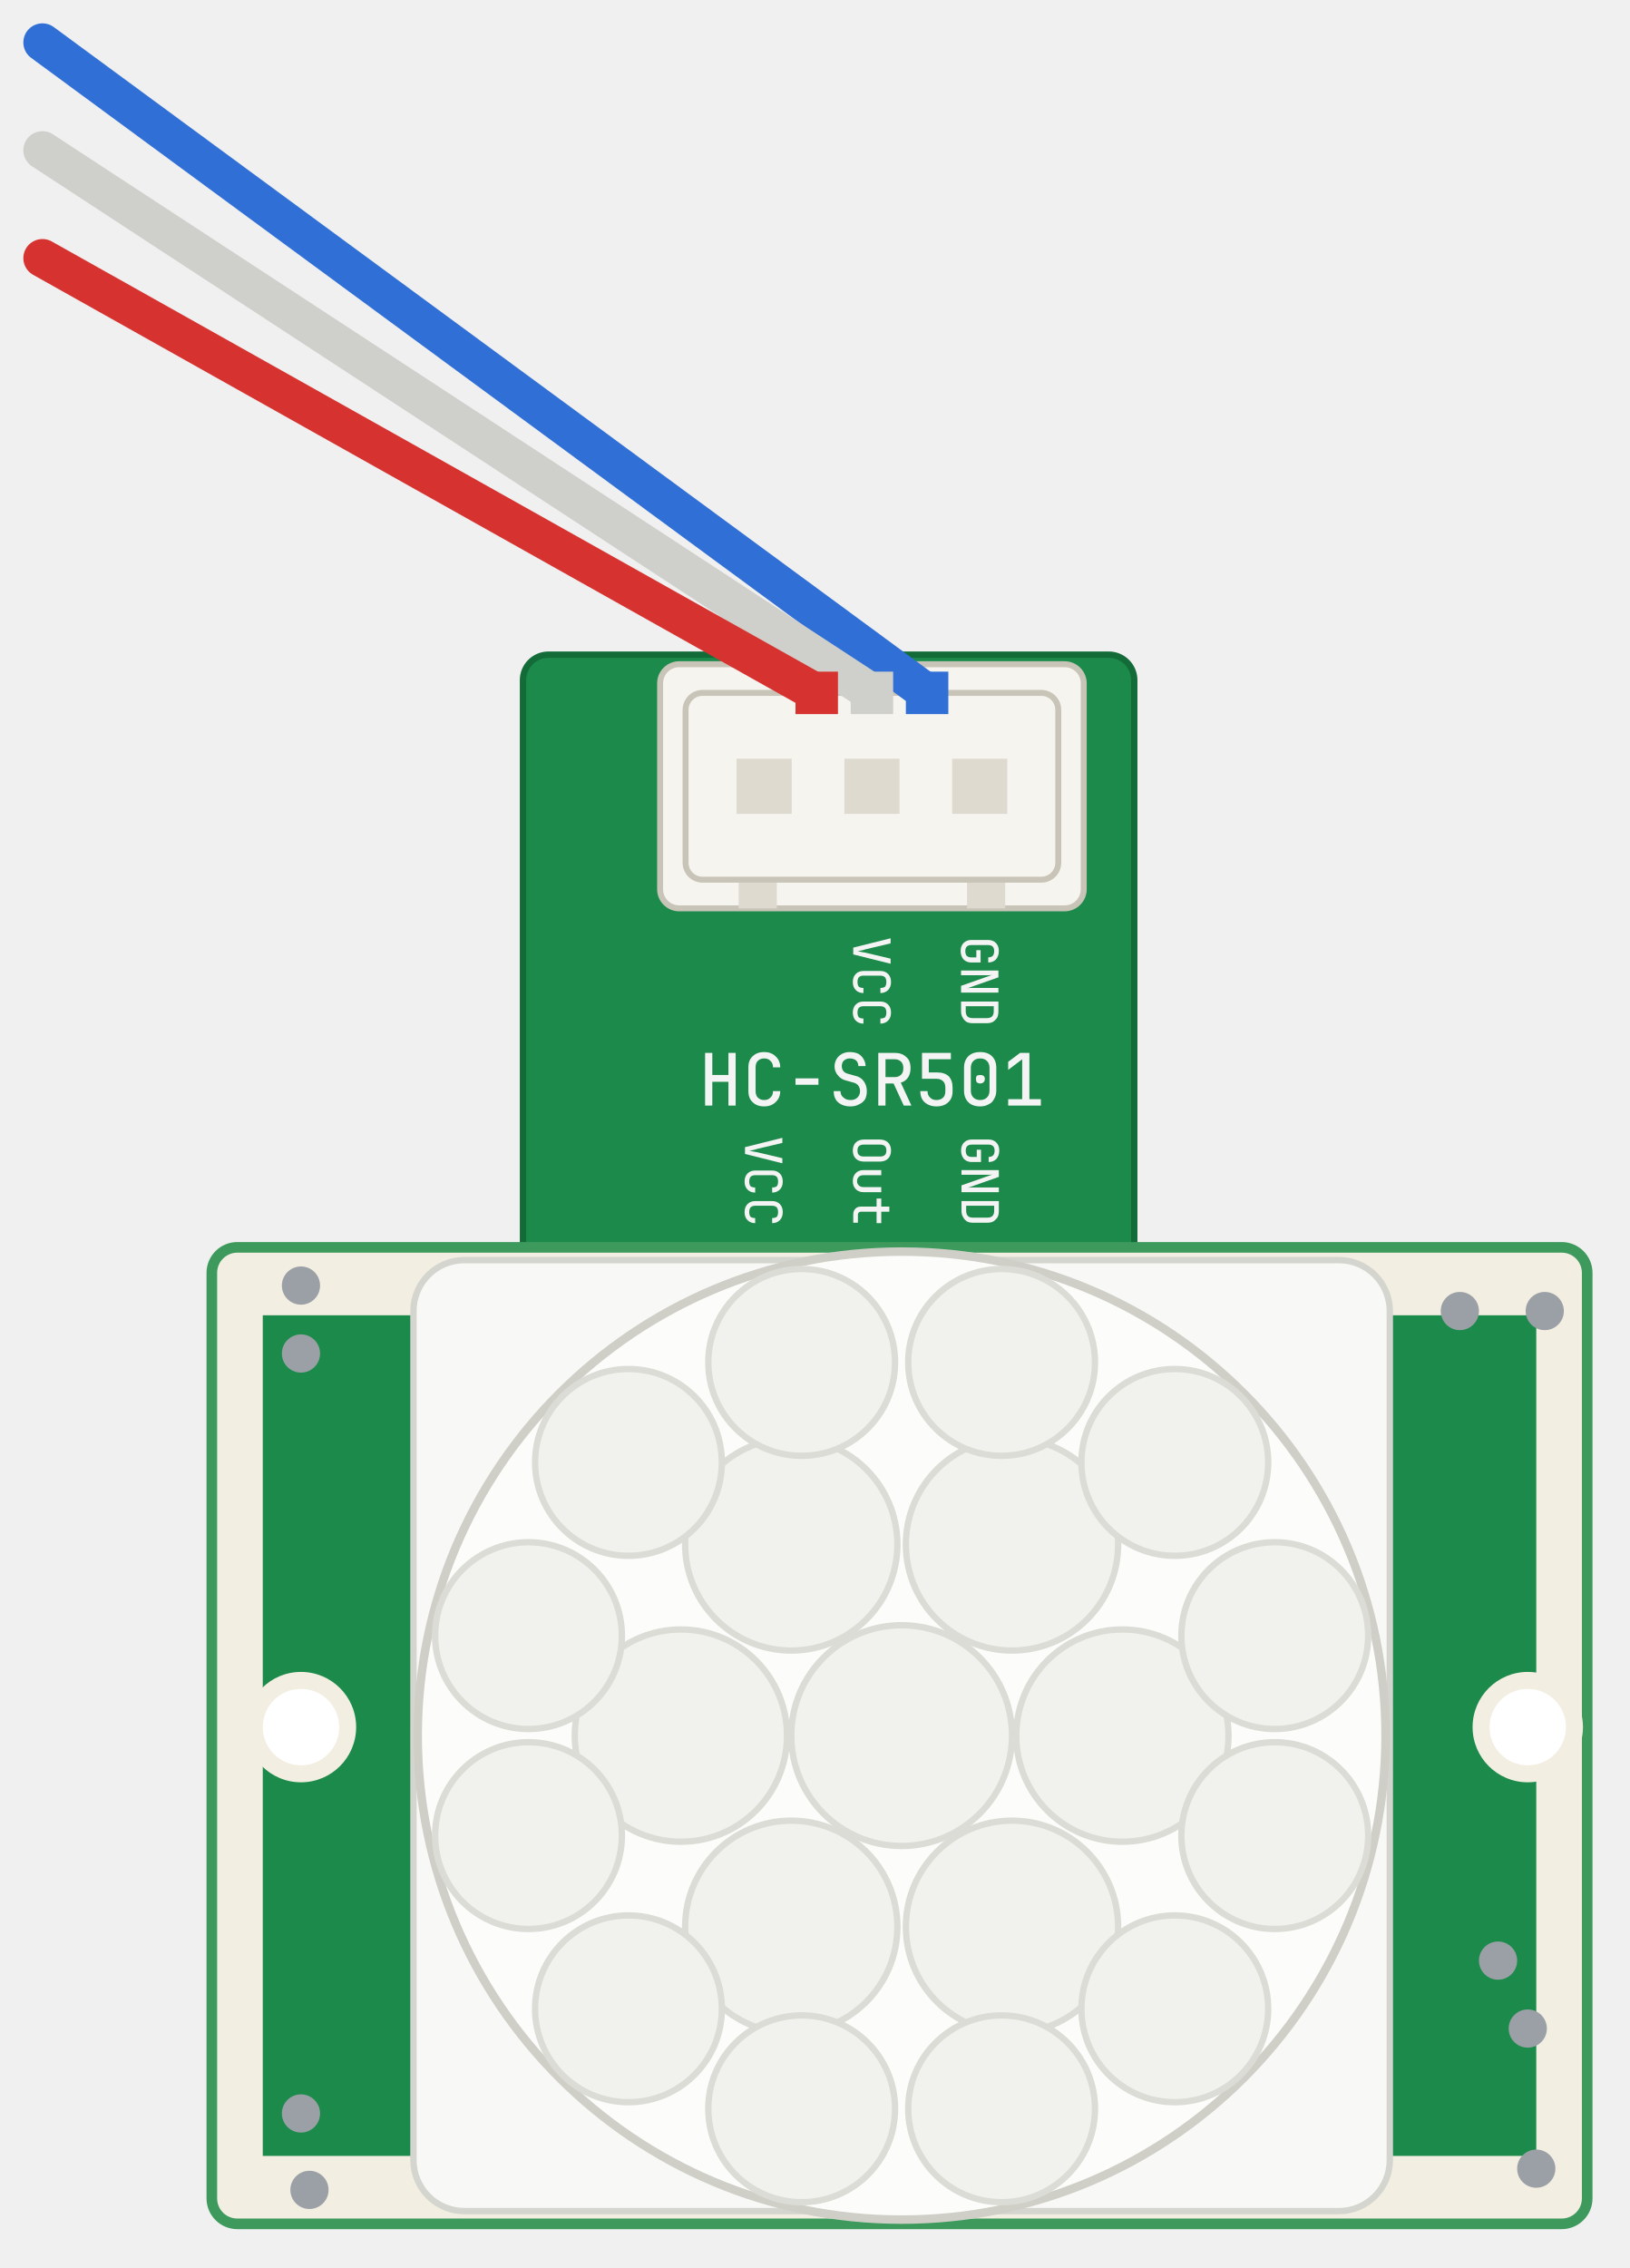
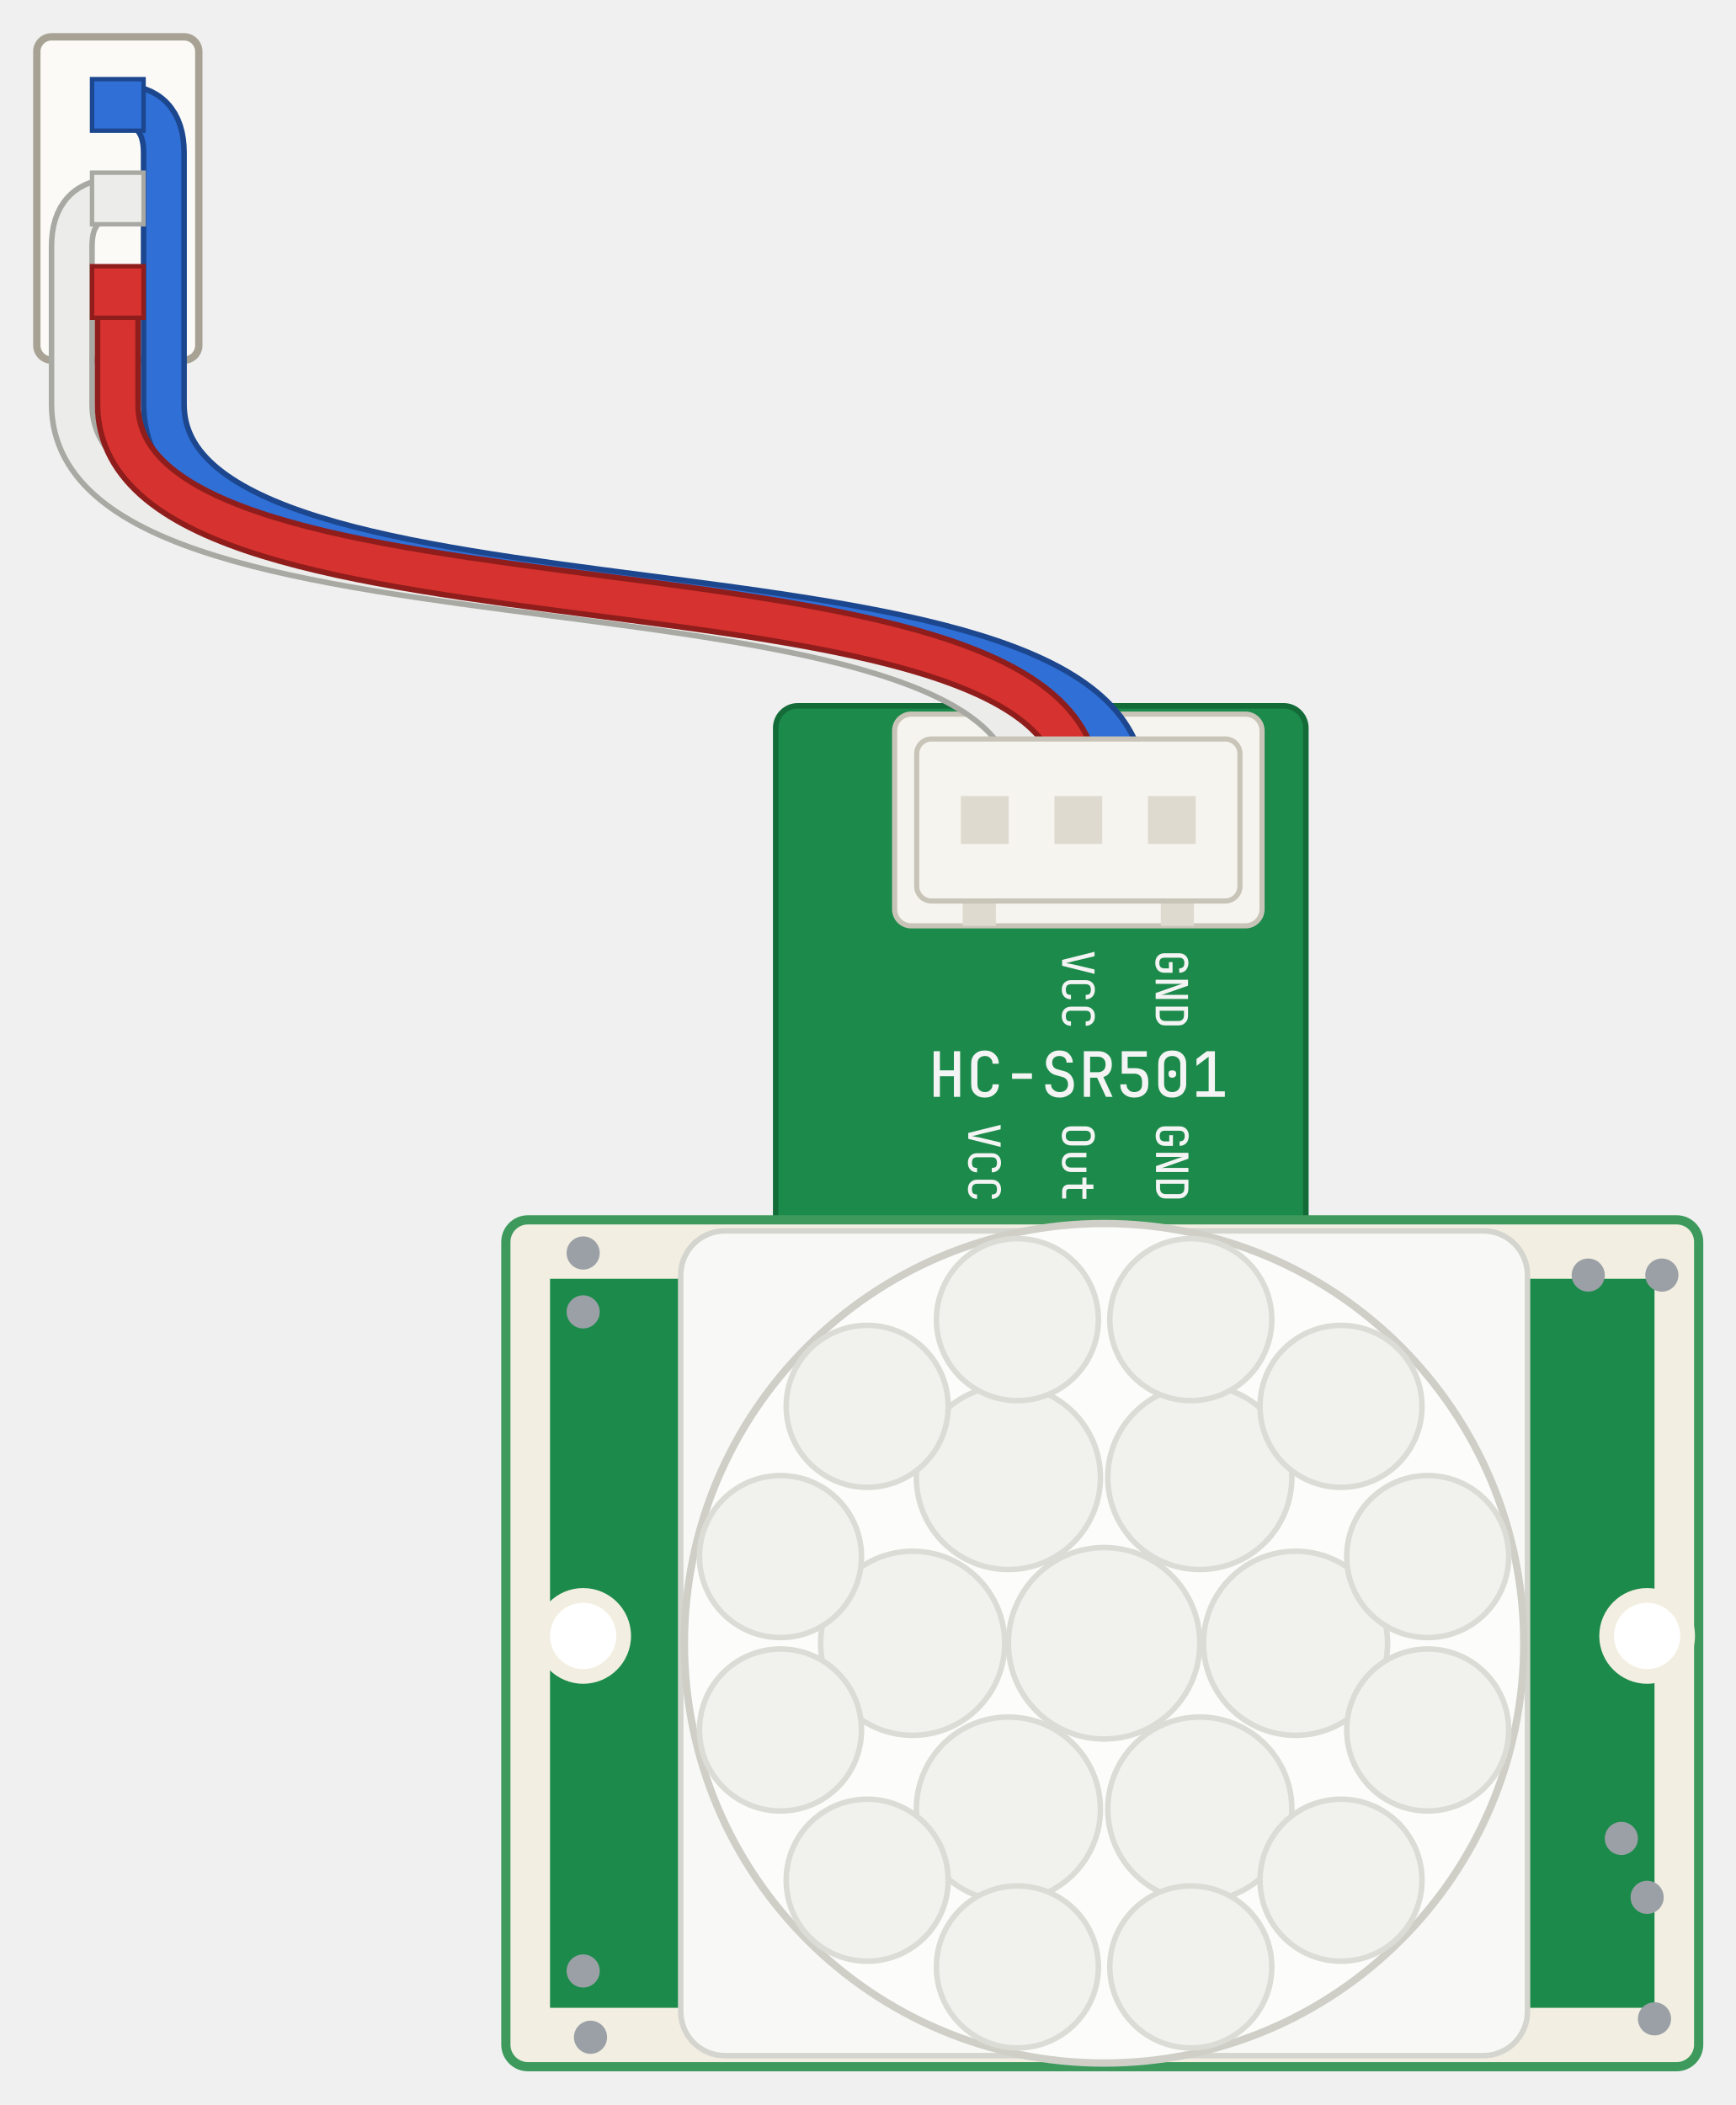
- <svg xmlns="http://www.w3.org/2000/svg" version="1.1" width="38.39mm" height="53.42mm" viewBox="0 0 38.39 53.42">
+ <svg xmlns="http://www.w3.org/2000/svg" version="1.1" width="47.14mm" height="57.17mm" viewBox="0 0 47.14 57.17">
  <g id="breadboard">
-     <g transform="translate(-37.46,-63.68)">
-       <g transform="translate(41.45,78.1)">
+     <g transform="translate(-35.26,-61.83)">
+       <g transform="translate(48,80)">
        <rect x="8.33" y="1" width="14.4" height="14.6" fill="#1c8a4a" rx="0.6" stroke="#136b38" stroke-width="0.15" />
        <rect x="11.56" y="1.225" width="9.98" height="5.75" fill="#f6f4ef" rx="0.45" stroke="#c9c4b8" stroke-width="0.14" />
        <rect x="12.74" y="1.375" width="2.54" height="5.45" fill="#f6f4ef" />
        <rect x="15.28" y="1.375" width="2.54" height="5.45" fill="#f6f4ef" />
        <rect x="17.82" y="1.375" width="2.54" height="5.45" fill="#f6f4ef" />
        <rect x="12.41" y="2.125" width="8.28" height="3.45" fill="#dedad0" rx="0.25" />
        <rect x="13.41" y="5.875" width="0.9" height="1.1" fill="#dedad0" />
        <rect x="18.79" y="5.875" width="0.9" height="1.1" fill="#dedad0" />
        <rect x="13.64" y="3.48" width="0.74" height="0.74" fill="#9aa0a6" stroke="#6c7278" stroke-width="0.1" />
        <rect x="16.18" y="3.48" width="0.74" height="0.74" fill="#9aa0a6" stroke="#6c7278" stroke-width="0.1" />
        <rect x="18.72" y="3.48" width="0.74" height="0.74" fill="#9aa0a6" stroke="#6c7278" stroke-width="0.1" />
        <path d="M16.11 7.9 16.99 7.68V7.8L16.4 7.94Q16.34 7.96 16.29 7.97Q16.24 7.98 16.21 7.98Q16.24 7.99 16.29 8Q16.34 8.01 16.4 8.02L16.99 8.16V8.28L16.11 8.06ZM16.1 8.71Q16.1 8.59 16.17 8.52Q16.24 8.45 16.35 8.45H16.75Q16.86 8.45 16.93 8.52Q17 8.59 17 8.71Q17 8.83 16.93 8.9Q16.86 8.97 16.75 8.97V8.85Q16.82 8.85 16.86 8.82Q16.89 8.78 16.89 8.71Q16.89 8.64 16.86 8.6Q16.82 8.56 16.75 8.56H16.35Q16.28 8.56 16.24 8.6Q16.21 8.64 16.21 8.71Q16.21 8.78 16.24 8.82Q16.28 8.85 16.35 8.85V8.97Q16.24 8.97 16.17 8.9Q16.1 8.83 16.1 8.71ZM16.1 9.43Q16.1 9.31 16.17 9.24Q16.24 9.17 16.35 9.17H16.75Q16.86 9.17 16.93 9.24Q17 9.31 17 9.43Q17 9.55 16.93 9.62Q16.86 9.69 16.75 9.69V9.57Q16.82 9.57 16.86 9.54Q16.89 9.5 16.89 9.43Q16.89 9.36 16.86 9.32Q16.82 9.28 16.75 9.28H16.35Q16.28 9.28 16.24 9.32Q16.21 9.36 16.21 9.43Q16.21 9.5 16.24 9.54Q16.28 9.57 16.35 9.57V9.69Q16.24 9.69 16.17 9.62Q16.1 9.55 16.1 9.43Z" fill="#f4f4f4" />
        <path d="M18.64 7.98Q18.64 7.86 18.71 7.79Q18.78 7.72 18.89 7.72H19.29Q19.4 7.72 19.47 7.79Q19.54 7.86 19.54 7.98Q19.54 8.1 19.47 8.18Q19.4 8.25 19.29 8.25V8.13Q19.36 8.13 19.4 8.09Q19.43 8.05 19.43 7.98Q19.43 7.92 19.4 7.88Q19.36 7.84 19.29 7.84H18.89Q18.82 7.84 18.78 7.88Q18.75 7.92 18.75 7.98Q18.75 8.05 18.78 8.09Q18.82 8.13 18.89 8.13H19.01V7.96H19.11V8.25H18.89Q18.78 8.25 18.71 8.18Q18.64 8.1 18.64 7.98ZM18.65 8.44H19.53V8.6L18.79 8.86Q18.82 8.85 18.87 8.85Q18.91 8.85 18.96 8.85Q19.01 8.85 19.06 8.85H19.53V8.96H18.65V8.8L19.39 8.54Q19.36 8.55 19.31 8.55Q19.27 8.55 19.22 8.55Q19.17 8.55 19.13 8.55H18.65ZM18.65 9.17H19.53V9.4Q19.53 9.49 19.5 9.55Q19.46 9.61 19.4 9.65Q19.34 9.68 19.26 9.68H18.92Q18.84 9.68 18.78 9.65Q18.72 9.61 18.69 9.55Q18.65 9.49 18.65 9.4ZM18.76 9.28V9.4Q18.76 9.48 18.8 9.52Q18.84 9.56 18.92 9.56H19.26Q19.34 9.56 19.38 9.52Q19.42 9.48 19.42 9.4V9.28Z" fill="#f4f4f4" />
        <path d="M13.56 12.6 14.44 12.38V12.5L13.85 12.64Q13.79 12.66 13.74 12.67Q13.69 12.68 13.66 12.68Q13.69 12.69 13.74 12.7Q13.79 12.71 13.85 12.72L14.44 12.86V12.98L13.56 12.76ZM13.55 13.41Q13.55 13.29 13.62 13.22Q13.69 13.15 13.8 13.15H14.2Q14.31 13.15 14.38 13.22Q14.45 13.29 14.45 13.41Q14.45 13.53 14.38 13.6Q14.31 13.67 14.2 13.67V13.55Q14.27 13.55 14.31 13.52Q14.34 13.48 14.34 13.41Q14.34 13.34 14.31 13.3Q14.27 13.26 14.2 13.26H13.8Q13.73 13.26 13.69 13.3Q13.66 13.34 13.66 13.41Q13.66 13.48 13.69 13.52Q13.73 13.55 13.8 13.55V13.67Q13.69 13.67 13.62 13.6Q13.55 13.53 13.55 13.41ZM13.55 14.13Q13.55 14.01 13.62 13.94Q13.69 13.87 13.8 13.87H14.2Q14.31 13.87 14.38 13.94Q14.45 14.01 14.45 14.13Q14.45 14.25 14.38 14.32Q14.31 14.39 14.2 14.39V14.27Q14.27 14.27 14.31 14.24Q14.34 14.2 14.34 14.13Q14.34 14.06 14.31 14.02Q14.27 13.98 14.2 13.98H13.8Q13.73 13.98 13.69 14.02Q13.66 14.06 13.66 14.13Q13.66 14.2 13.69 14.24Q13.73 14.27 13.8 14.27V14.39Q13.69 14.39 13.62 14.32Q13.55 14.25 13.55 14.13Z" fill="#f4f4f4" />
        <path d="M16.1 12.68Q16.1 12.56 16.17 12.49Q16.24 12.42 16.37 12.42H16.73Q16.86 12.42 16.93 12.49Q17 12.56 17 12.68Q17 12.8 16.93 12.87Q16.86 12.94 16.73 12.94H16.37Q16.24 12.94 16.17 12.87Q16.1 12.8 16.1 12.68ZM16.21 12.68Q16.21 12.75 16.24 12.78Q16.28 12.82 16.35 12.82H16.75Q16.82 12.82 16.86 12.78Q16.89 12.75 16.89 12.68Q16.89 12.61 16.86 12.58Q16.82 12.54 16.75 12.54H16.35Q16.28 12.54 16.24 12.58Q16.21 12.61 16.21 12.68ZM16.1 13.4Q16.1 13.28 16.17 13.21Q16.24 13.14 16.35 13.14H16.77V13.26H16.35Q16.28 13.26 16.24 13.3Q16.2 13.34 16.2 13.4Q16.2 13.46 16.24 13.5Q16.28 13.54 16.35 13.54H16.77V13.66H16.35Q16.24 13.66 16.17 13.59Q16.1 13.52 16.1 13.4ZM16.11 14.19Q16.11 14.1 16.16 14.05Q16.21 14 16.29 14H16.66V13.81H16.77V14H16.96V14.12H16.77V14.39H16.66V14.12H16.29Q16.26 14.12 16.24 14.14Q16.22 14.16 16.22 14.19V14.38H16.11Z" fill="#f4f4f4" />
        <path d="M18.65 12.68Q18.65 12.56 18.72 12.49Q18.79 12.42 18.9 12.42H19.3Q19.41 12.42 19.48 12.49Q19.55 12.56 19.55 12.68Q19.55 12.8 19.48 12.88Q19.41 12.95 19.3 12.95V12.83Q19.37 12.83 19.41 12.79Q19.44 12.75 19.44 12.68Q19.44 12.62 19.41 12.58Q19.37 12.54 19.3 12.54H18.9Q18.83 12.54 18.79 12.58Q18.76 12.62 18.76 12.68Q18.76 12.75 18.79 12.79Q18.83 12.83 18.9 12.83H19.02V12.66H19.12V12.95H18.9Q18.79 12.95 18.72 12.88Q18.65 12.8 18.65 12.68ZM18.66 13.14H19.54V13.3L18.8 13.56Q18.83 13.55 18.88 13.55Q18.92 13.55 18.97 13.55Q19.02 13.55 19.07 13.55H19.54V13.66H18.66V13.5L19.4 13.24Q19.37 13.25 19.33 13.25Q19.28 13.25 19.23 13.25Q19.18 13.25 19.14 13.25H18.66ZM18.66 13.87H19.54V14.1Q19.54 14.19 19.51 14.25Q19.47 14.31 19.41 14.35Q19.35 14.38 19.27 14.38H18.93Q18.85 14.38 18.79 14.35Q18.73 14.31 18.7 14.25Q18.66 14.19 18.66 14.1ZM18.77 13.98V14.1Q18.77 14.18 18.81 14.22Q18.85 14.26 18.93 14.26H19.27Q19.35 14.26 19.39 14.22Q19.43 14.18 19.43 14.1V13.98Z" fill="#f4f4f4" />
        <path d="M12.62 11.62V10.38H12.79V10.9H13.17V10.38H13.34V11.62H13.17V11.06H12.79V11.62ZM14.01 11.64Q13.84 11.64 13.74 11.54Q13.64 11.45 13.64 11.28V10.72Q13.64 10.55 13.74 10.46Q13.84 10.36 14.01 10.36Q14.18 10.36 14.28 10.46Q14.39 10.56 14.39 10.72H14.22Q14.22 10.62 14.16 10.57Q14.11 10.51 14.01 10.51Q13.92 10.51 13.86 10.57Q13.81 10.62 13.81 10.72V11.28Q13.81 11.38 13.86 11.43Q13.92 11.49 14.01 11.49Q14.11 11.49 14.16 11.43Q14.22 11.38 14.22 11.28H14.39Q14.39 11.44 14.28 11.54Q14.18 11.64 14.01 11.64ZM14.75 11.13V10.98H15.29V11.13ZM16.05 11.64Q15.86 11.64 15.75 11.54Q15.65 11.45 15.65 11.28H15.81Q15.81 11.38 15.88 11.43Q15.94 11.49 16.05 11.49Q16.15 11.49 16.21 11.43Q16.27 11.37 16.27 11.28Q16.27 11.21 16.23 11.15Q16.19 11.1 16.12 11.08L15.94 11.03Q15.82 11 15.75 10.91Q15.67 10.82 15.67 10.7Q15.67 10.6 15.72 10.52Q15.76 10.45 15.85 10.4Q15.93 10.36 16.03 10.36Q16.14 10.36 16.23 10.4Q16.31 10.45 16.35 10.52Q16.4 10.6 16.4 10.69H16.23Q16.23 10.61 16.18 10.56Q16.12 10.51 16.03 10.51Q15.95 10.51 15.89 10.56Q15.84 10.61 15.84 10.69Q15.84 10.76 15.88 10.81Q15.91 10.85 15.98 10.87L16.16 10.92Q16.29 10.95 16.36 11.05Q16.43 11.15 16.43 11.28Q16.43 11.39 16.39 11.47Q16.34 11.55 16.25 11.59Q16.16 11.64 16.05 11.64ZM16.7 11.62V10.38H17.09Q17.2 10.38 17.28 10.42Q17.37 10.47 17.42 10.55Q17.46 10.63 17.46 10.74Q17.46 10.87 17.4 10.96Q17.34 11.05 17.23 11.08L17.48 11.62H17.3L17.06 11.1H16.87V11.62ZM16.87 10.95H17.09Q17.18 10.95 17.24 10.89Q17.29 10.84 17.29 10.74Q17.29 10.64 17.24 10.59Q17.18 10.53 17.09 10.53H16.87ZM18.07 11.64Q17.9 11.64 17.79 11.54Q17.69 11.45 17.69 11.28H17.86Q17.86 11.38 17.92 11.43Q17.97 11.49 18.07 11.49Q18.17 11.49 18.23 11.43Q18.28 11.38 18.28 11.28V11.2Q18.28 11.1 18.23 11.05Q18.17 10.99 18.08 10.99H17.73V10.38H18.41V10.53H17.89L17.89 10.84H18.09Q18.26 10.84 18.36 10.93Q18.45 11.03 18.45 11.2V11.28Q18.45 11.45 18.35 11.54Q18.25 11.64 18.07 11.64ZM19.1 11.64Q18.92 11.64 18.82 11.54Q18.72 11.44 18.72 11.27V10.73Q18.72 10.56 18.82 10.46Q18.92 10.36 19.1 10.36Q19.28 10.36 19.38 10.46Q19.48 10.56 19.48 10.73V11.27Q19.48 11.38 19.43 11.46Q19.39 11.55 19.3 11.59Q19.22 11.64 19.1 11.64ZM19.1 11.49Q19.2 11.49 19.26 11.43Q19.32 11.37 19.32 11.27V10.73Q19.32 10.63 19.26 10.57Q19.2 10.51 19.1 10.51Q19 10.51 18.94 10.57Q18.88 10.63 18.88 10.73V11.27Q18.88 11.37 18.94 11.43Q19 11.49 19.1 11.49ZM19.1 11.1Q19.05 11.1 19.02 11.07Q19 11.04 19 10.99Q19 10.95 19.02 10.92Q19.05 10.9 19.1 10.9Q19.15 10.9 19.18 10.92Q19.21 10.95 19.21 10.99Q19.21 11.04 19.18 11.07Q19.15 11.1 19.1 11.1ZM19.76 11.62V11.47H20.09V10.53L19.76 10.78V10.59L20.04 10.38H20.26V11.47H20.53V11.62Z" fill="#f4f4f4" />
        <rect x="1" y="14.96" width="32.4" height="23" fill="#f2eee1" rx="0.6" stroke="#3d9a5c" stroke-width="0.25" />
        <rect x="2.2" y="16.56" width="3.6" height="19.8" fill="#1c8a4a" />
        <rect x="28.6" y="16.56" width="3.6" height="19.8" fill="#1c8a4a" />
        <circle cx="3.1" cy="26.26" r="1.3" fill="#f2eee1" />
        <circle cx="3.1" cy="26.26" r="0.9" fill="#ffffff" />
        <circle cx="32" cy="26.26" r="1.3" fill="#f2eee1" />
        <circle cx="32" cy="26.26" r="0.9" fill="#ffffff" />
        <circle cx="3.1" cy="15.86" r="0.45" fill="#9aa0a6" />
        <circle cx="3.1" cy="17.46" r="0.45" fill="#9aa0a6" />
        <circle cx="3.1" cy="35.36" r="0.45" fill="#9aa0a6" />
        <circle cx="3.3" cy="37.16" r="0.45" fill="#9aa0a6" />
        <circle cx="30.4" cy="16.46" r="0.45" fill="#9aa0a6" />
        <circle cx="32.4" cy="16.46" r="0.45" fill="#9aa0a6" />
        <circle cx="31.3" cy="31.76" r="0.45" fill="#9aa0a6" />
        <circle cx="32" cy="33.36" r="0.45" fill="#9aa0a6" />
        <circle cx="32.2" cy="36.66" r="0.45" fill="#9aa0a6" />
        <rect x="5.75" y="15.26" width="23" height="22.4" fill="#f8f8f6" rx="1.2" stroke="#d5d5cf" stroke-width="0.15" />
        <circle cx="17.25" cy="26.46" r="11.4" fill="#fcfcfb" stroke="#cfcfc8" stroke-width="0.2" />
        <circle cx="17.25" cy="26.46" r="2.6" fill="#f1f1ee" stroke="#dcdcd6" stroke-width="0.15" />
        <circle cx="22.45" cy="26.46" r="2.5" fill="#f1f1ee" stroke="#dcdcd6" stroke-width="0.15" />
        <circle cx="19.85" cy="30.963" r="2.5" fill="#f1f1ee" stroke="#dcdcd6" stroke-width="0.15" />
        <circle cx="14.65" cy="30.963" r="2.5" fill="#f1f1ee" stroke="#dcdcd6" stroke-width="0.15" />
        <circle cx="12.05" cy="26.46" r="2.5" fill="#f1f1ee" stroke="#dcdcd6" stroke-width="0.15" />
        <circle cx="14.65" cy="21.957" r="2.5" fill="#f1f1ee" stroke="#dcdcd6" stroke-width="0.15" />
        <circle cx="19.85" cy="21.957" r="2.5" fill="#f1f1ee" stroke="#dcdcd6" stroke-width="0.15" />
        <circle cx="26.04" cy="28.815" r="2.2" fill="#f1f1ee" stroke="#dcdcd6" stroke-width="0.15" />
        <circle cx="23.685" cy="32.895" r="2.2" fill="#f1f1ee" stroke="#dcdcd6" stroke-width="0.15" />
        <circle cx="19.605" cy="35.25" r="2.2" fill="#f1f1ee" stroke="#dcdcd6" stroke-width="0.15" />
        <circle cx="14.895" cy="35.25" r="2.2" fill="#f1f1ee" stroke="#dcdcd6" stroke-width="0.15" />
        <circle cx="10.815" cy="32.895" r="2.2" fill="#f1f1ee" stroke="#dcdcd6" stroke-width="0.15" />
        <circle cx="8.46" cy="28.815" r="2.2" fill="#f1f1ee" stroke="#dcdcd6" stroke-width="0.15" />
        <circle cx="8.46" cy="24.105" r="2.2" fill="#f1f1ee" stroke="#dcdcd6" stroke-width="0.15" />
        <circle cx="10.815" cy="20.025" r="2.2" fill="#f1f1ee" stroke="#dcdcd6" stroke-width="0.15" />
        <circle cx="14.895" cy="17.67" r="2.2" fill="#f1f1ee" stroke="#dcdcd6" stroke-width="0.15" />
        <circle cx="19.605" cy="17.67" r="2.2" fill="#f1f1ee" stroke="#dcdcd6" stroke-width="0.15" />
        <circle cx="23.685" cy="20.025" r="2.2" fill="#f1f1ee" stroke="#dcdcd6" stroke-width="0.15" />
        <circle cx="26.04" cy="24.105" r="2.2" fill="#f1f1ee" stroke="#dcdcd6" stroke-width="0.15" />
      </g>
-       <g transform="translate(41.45,78.1)">
+       <rect x="36.26" y="62.83" width="4.4" height="8.78" fill="#fbfaf7" rx="0.4" stroke="#a8a294" stroke-width="0.2" />
+       <path d="M38.46 64.68Q39.71 64.68 39.71 65.98L39.71 72.81C39.71 79.81 65.8 76.2 65.8 83.2" fill="none" stroke="#1c478f" stroke-width="1.25" stroke-linecap="round" stroke-linejoin="round" />
+       <path d="M38.46 64.68Q39.71 64.68 39.71 65.98L39.71 72.81C39.71 79.81 65.8 76.2 65.8 83.2" fill="none" stroke="#2f6fd6" stroke-width="0.95" stroke-linecap="round" stroke-linejoin="round" />
+       <path d="M38.46 67.22Q37.21 67.22 37.21 68.52L37.21 72.81C37.21 79.81 63.3 76.2 63.3 83.2" fill="none" stroke="#a9a9a4" stroke-width="1.25" stroke-linecap="round" stroke-linejoin="round" />
+       <path d="M38.46 67.22Q37.21 67.22 37.21 68.52L37.21 72.81C37.21 79.81 63.3 76.2 63.3 83.2" fill="none" stroke="#ececea" stroke-width="0.95" stroke-linecap="round" stroke-linejoin="round" />
+       <path d="M38.46 69.76L38.46 72.81C38.46 79.81 64.55 76.2 64.55 83.2" fill="none" stroke="#8f1d1b" stroke-width="1.25" stroke-linecap="round" stroke-linejoin="round" />
+       <path d="M38.46 69.76L38.46 72.81C38.46 79.81 64.55 76.2 64.55 83.2" fill="none" stroke="#d6322f" stroke-width="0.95" stroke-linecap="round" stroke-linejoin="round" />
+       <g transform="translate(48,80)">
        <rect x="12.16" y="1.9" width="8.78" height="4.4" fill="#f6f4ef" rx="0.4" stroke="#c9c4b8" stroke-width="0.14" />
        <rect x="13.36" y="3.45" width="1.3" height="1.3" fill="#dedad0" />
        <rect x="15.9" y="3.45" width="1.3" height="1.3" fill="#dedad0" />
        <rect x="18.44" y="3.45" width="1.3" height="1.3" fill="#dedad0" />
      </g>
-       <rect x="58.8" y="79.5" width="1" height="1" fill="#2f6fd6" id="connector0pin" />
-       <line id="connector0leg" x1="59.3" y1="80" x2="38.46" y2="64.68" fill="none" stroke="#2f6fd6" stroke-width="0.9" stroke-linecap="round" />
-       <rect x="57.5" y="79.5" width="1" height="1" fill="#cfd0cb" id="connector1pin" />
-       <line id="connector1leg" x1="58" y1="80" x2="38.46" y2="67.22" fill="none" stroke="#cfd0cb" stroke-width="0.9" stroke-linecap="round" />
-       <rect x="56.2" y="79.5" width="1" height="1" fill="#d6322f" id="connector2pin" />
-       <line id="connector2leg" x1="56.7" y1="80" x2="38.46" y2="69.76" fill="none" stroke="#d6322f" stroke-width="0.9" stroke-linecap="round" />
+       <rect x="37.76" y="63.98" width="1.4" height="1.4" fill="#2f6fd6" stroke="#1c478f" stroke-width="0.12" id="connector0pin" />
+       <rect x="37.76" y="66.52" width="1.4" height="1.4" fill="#ececea" stroke="#a9a9a4" stroke-width="0.12" id="connector1pin" />
+       <rect x="37.76" y="69.06" width="1.4" height="1.4" fill="#d6322f" stroke="#8f1d1b" stroke-width="0.12" id="connector2pin" />
    </g>
  </g>
</svg>
